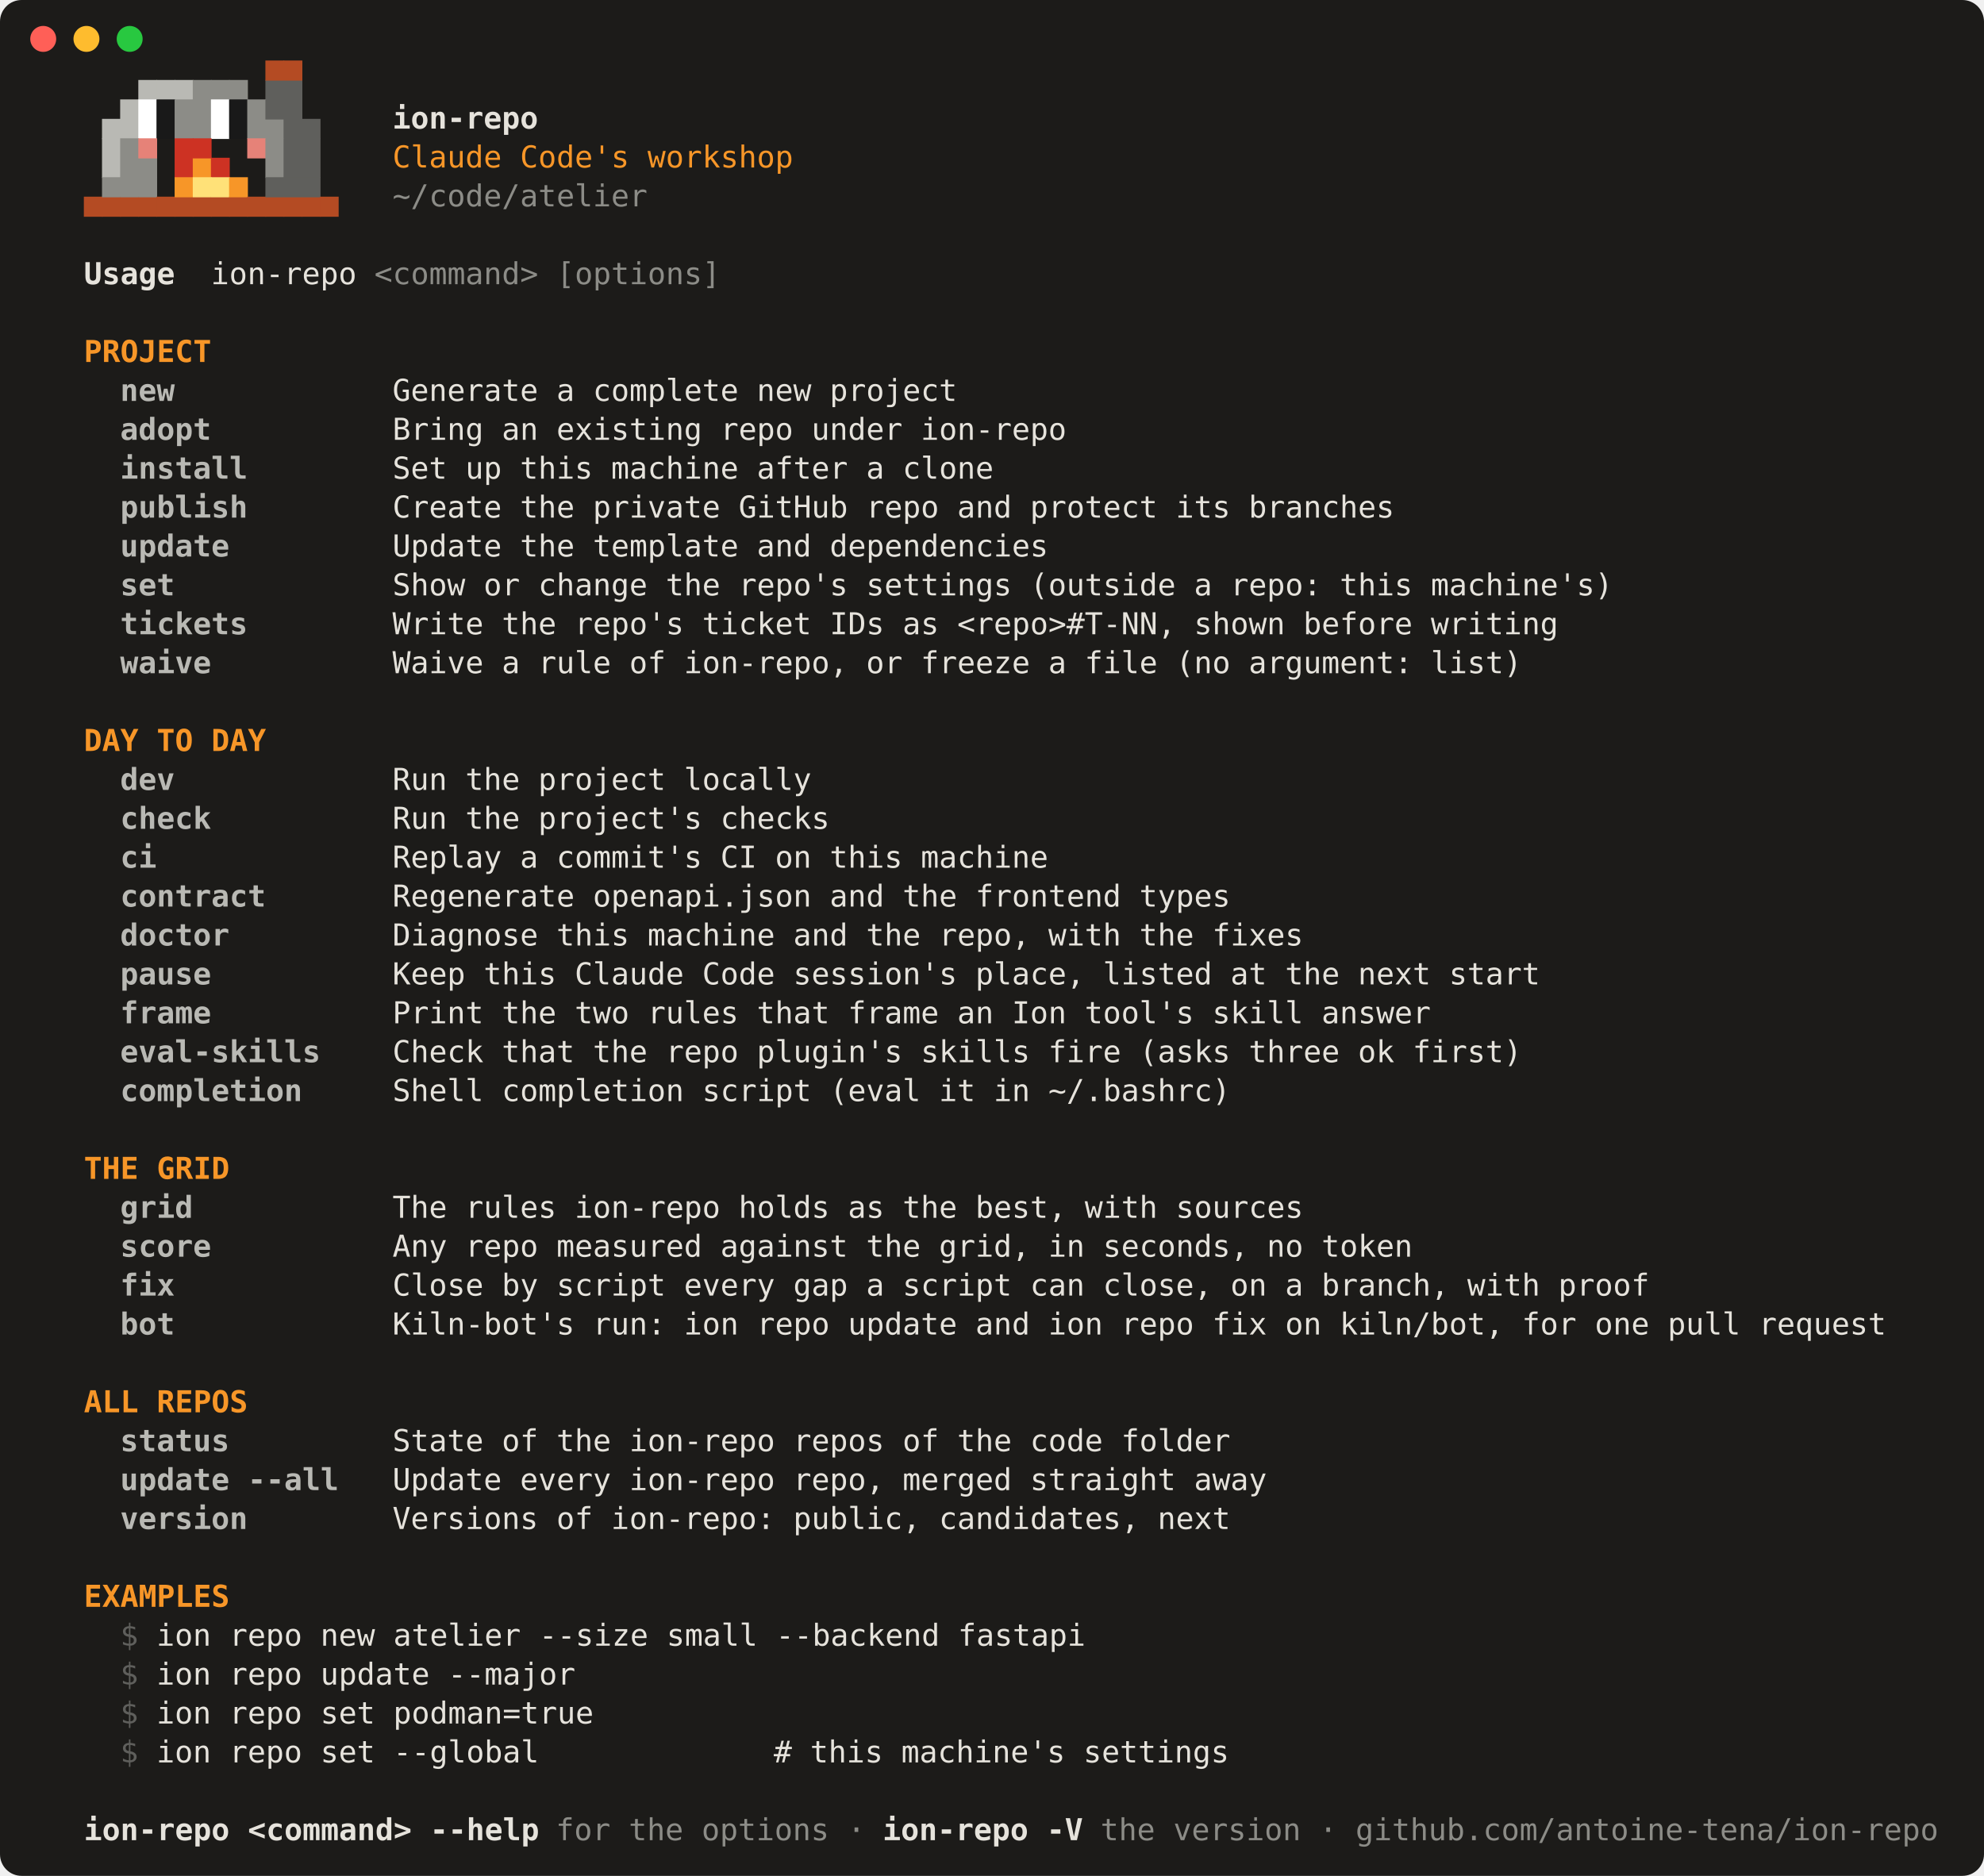
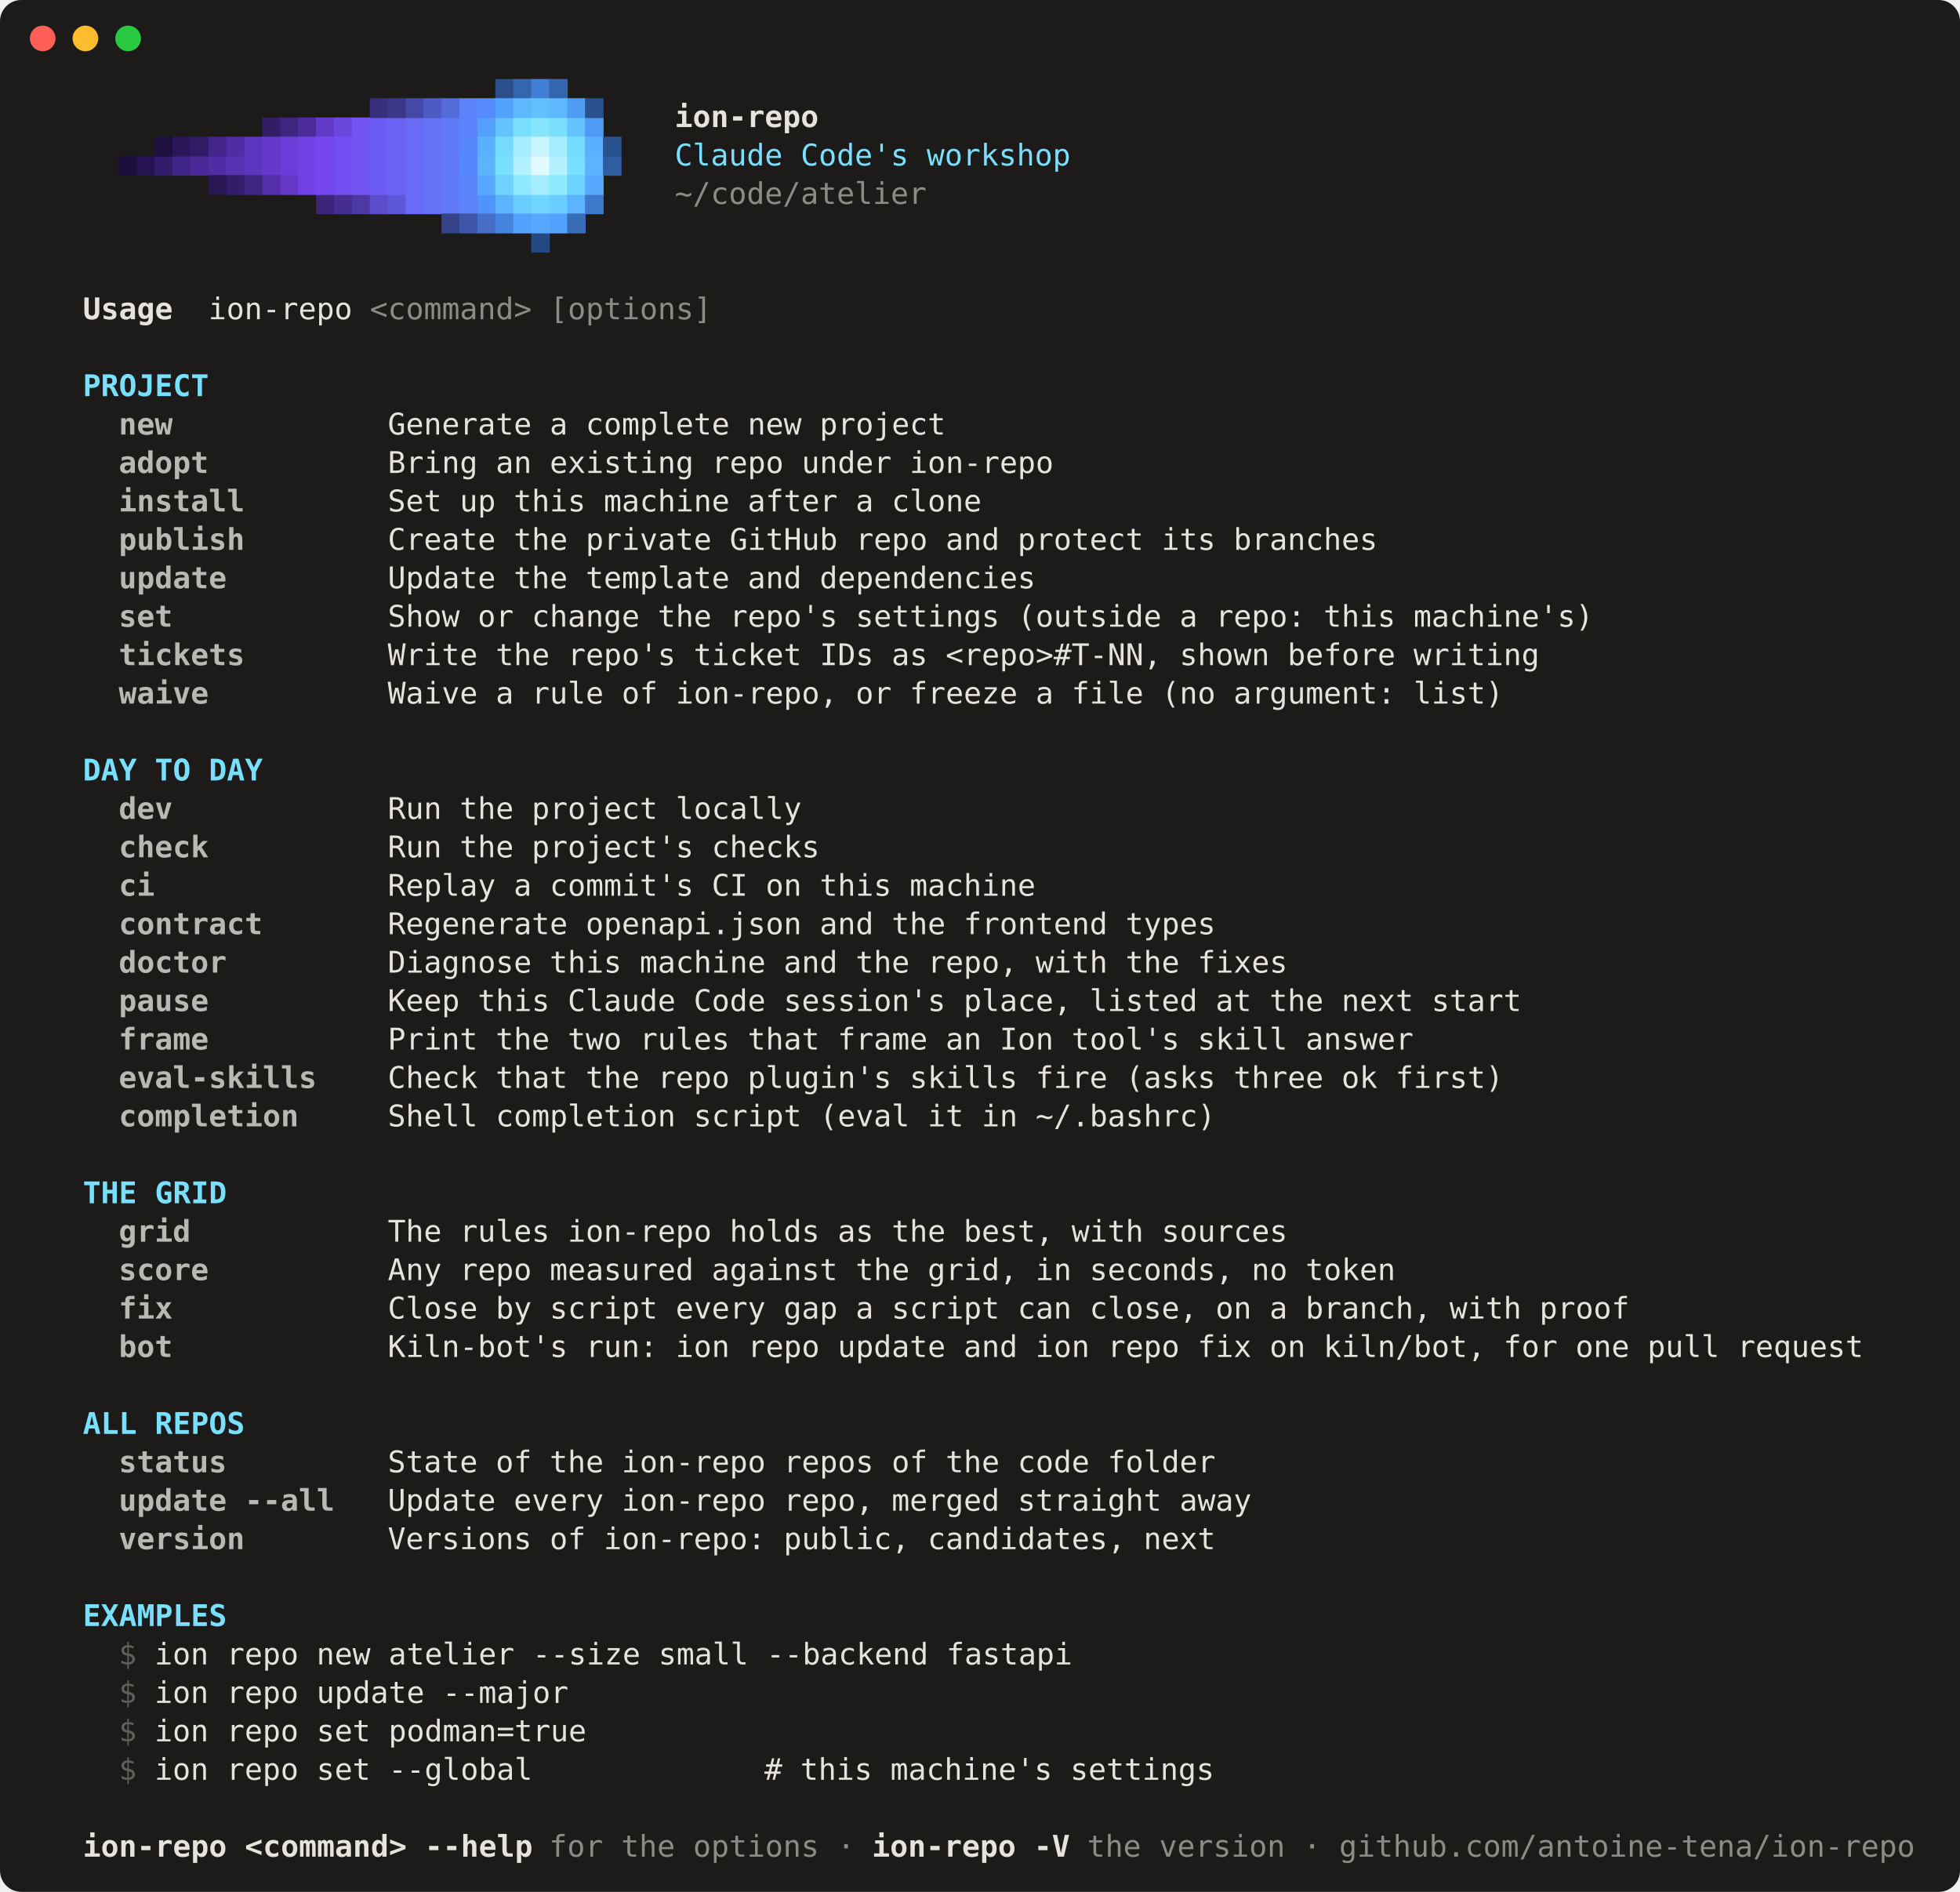
- <svg xmlns="http://www.w3.org/2000/svg" width="918" height="868" viewBox="0 0 918 868" role="img" aria-label="ion-repo welcome screen: the commands">
+ <svg xmlns="http://www.w3.org/2000/svg" width="918" height="886" viewBox="0 0 918 886" role="img" aria-label="ion-repo welcome screen: the commands">
  <rect width="100%" height="100%" rx="10" fill="#1c1b19" />
  <circle cx="20" cy="18" r="6" fill="#ff5f57" />
  <circle cx="40" cy="18" r="6" fill="#febc2e" />
  <circle cx="60" cy="18" r="6" fill="#28c840" />
  <g font-family="ui-monospace,SFMono-Regular,Menlo,Consolas,'DejaVu Sans Mono',monospace" font-size="14" fill="#e6e3dc" xml:space="preserve">
-     <rect x="64.0" y="37" width="8.7" height="9.3" fill="#b9b9b4" />
-     <rect x="72.4" y="37" width="8.7" height="9.3" fill="#b9b9b4" />
-     <rect x="80.8" y="37" width="8.7" height="9.3" fill="#b9b9b4" />
-     <rect x="89.2" y="37" width="8.7" height="9.3" fill="#8c8c87" />
-     <rect x="97.6" y="37" width="8.7" height="9.3" fill="#8c8c87" />
-     <rect x="106.0" y="37" width="8.7" height="9.3" fill="#8c8c87" />
-     <rect x="122.8" y="37" width="8.7" height="9.3" fill="#5f5f5c" />
-     <rect x="122.8" y="28" width="8.7" height="9.3" fill="#b44b23" />
-     <rect x="131.2" y="37" width="8.7" height="9.3" fill="#5f5f5c" />
-     <rect x="131.2" y="28" width="8.7" height="9.3" fill="#b44b23" />
-     <rect x="47.2" y="55" width="8.7" height="9.3" fill="#b9b9b4" />
-     <rect x="55.6" y="46" width="8.7" height="18.3" fill="#b9b9b4" />
-     <rect x="64.0" y="46" width="8.7" height="18.3" fill="#ffffff" />
-     <rect x="72.4" y="46" width="8.7" height="18.3" fill="#191919" />
-     <rect x="80.8" y="46" width="8.7" height="18.3" fill="#8c8c87" />
-     <rect x="89.2" y="46" width="8.7" height="18.3" fill="#8c8c87" />
-     <rect x="97.6" y="46" width="8.7" height="18.3" fill="#ffffff" />
-     <rect x="106.0" y="46" width="8.7" height="18.3" fill="#191919" />
-     <rect x="114.4" y="46" width="8.7" height="18.3" fill="#8c8c87" />
-     <rect x="122.8" y="55" width="8.7" height="9.3" fill="#8c8c87" />
-     <rect x="122.8" y="46" width="8.7" height="9.3" fill="#5f5f5c" />
-     <rect x="131.2" y="46" width="8.7" height="18.3" fill="#5f5f5c" />
-     <rect x="139.6" y="55" width="8.7" height="9.3" fill="#5f5f5c" />
-     <text x="181.6" y="59.5" textLength="67.2" font-weight="bold">ion-repo</text>
-     <rect x="47.2" y="64" width="8.7" height="18.3" fill="#b9b9b4" />
-     <rect x="55.6" y="64" width="8.7" height="18.3" fill="#8c8c87" />
-     <rect x="64.0" y="73" width="8.7" height="9.3" fill="#8c8c87" />
-     <rect x="64.0" y="64" width="8.7" height="9.3" fill="#e68278" />
-     <rect x="80.8" y="64" width="8.7" height="18.3" fill="#cd3223" />
-     <rect x="89.2" y="73" width="8.7" height="9.3" fill="#f79628" />
-     <rect x="89.2" y="64" width="8.7" height="9.3" fill="#cd3223" />
-     <rect x="97.6" y="73" width="8.7" height="9.3" fill="#cd3223" />
-     <rect x="114.4" y="64" width="8.7" height="9.3" fill="#e68278" />
-     <rect x="122.8" y="64" width="8.7" height="18.3" fill="#8c8c87" />
-     <rect x="131.2" y="64" width="8.7" height="18.3" fill="#5f5f5c" />
-     <rect x="139.6" y="64" width="8.7" height="18.3" fill="#5f5f5c" />
-     <text x="181.6" y="77.5" textLength="184.8" fill="#f79628">Claude Code's workshop</text>
-     <rect x="38.8" y="91" width="8.7" height="9.3" fill="#b44b23" />
-     <rect x="47.2" y="91" width="8.7" height="9.3" fill="#b44b23" />
-     <rect x="47.2" y="82" width="8.7" height="9.3" fill="#8c8c87" />
-     <rect x="55.6" y="91" width="8.7" height="9.3" fill="#b44b23" />
-     <rect x="55.6" y="82" width="8.7" height="9.3" fill="#8c8c87" />
-     <rect x="64.0" y="91" width="8.7" height="9.3" fill="#b44b23" />
-     <rect x="64.0" y="82" width="8.7" height="9.3" fill="#8c8c87" />
-     <rect x="72.4" y="91" width="8.7" height="9.3" fill="#b44b23" />
-     <rect x="80.8" y="91" width="8.7" height="9.3" fill="#b44b23" />
-     <rect x="80.8" y="82" width="8.7" height="9.3" fill="#f79628" />
-     <rect x="89.2" y="91" width="8.7" height="9.3" fill="#b44b23" />
-     <rect x="89.2" y="82" width="8.7" height="9.3" fill="#ffe178" />
-     <rect x="97.6" y="91" width="8.7" height="9.3" fill="#b44b23" />
-     <rect x="97.6" y="82" width="8.7" height="9.3" fill="#ffe178" />
-     <rect x="106.0" y="91" width="8.7" height="9.3" fill="#b44b23" />
-     <rect x="106.0" y="82" width="8.7" height="9.3" fill="#f79628" />
-     <rect x="114.4" y="91" width="8.7" height="9.3" fill="#b44b23" />
-     <rect x="122.8" y="91" width="8.7" height="9.3" fill="#b44b23" />
-     <rect x="122.8" y="82" width="8.7" height="9.3" fill="#5f5f5c" />
-     <rect x="131.2" y="91" width="8.7" height="9.3" fill="#b44b23" />
-     <rect x="131.2" y="82" width="8.7" height="9.3" fill="#5f5f5c" />
-     <rect x="139.6" y="91" width="8.7" height="9.3" fill="#b44b23" />
-     <rect x="139.6" y="82" width="8.7" height="9.3" fill="#5f5f5c" />
-     <rect x="148.0" y="91" width="8.7" height="9.3" fill="#b44b23" />
-     <text x="181.6" y="95.5" textLength="117.6" fill="#8c8c87">~/code/atelier</text>
-     <text x="38.8" y="131.5" textLength="42.0" font-weight="bold">Usage</text>
-     <text x="97.6" y="131.5" textLength="67.2">ion-repo</text>
-     <text x="173.2" y="131.5" textLength="159.6" fill="#8c8c87">&lt;command&gt; [options]</text>
-     <text x="38.8" y="167.5" textLength="58.8" fill="#f79628" font-weight="bold">PROJECT</text>
-     <text x="55.6" y="185.5" textLength="25.2" fill="#b9b9b4" font-weight="bold">new</text>
-     <text x="181.6" y="185.5" textLength="260.4">Generate a complete new project</text>
-     <text x="55.6" y="203.5" textLength="42.0" fill="#b9b9b4" font-weight="bold">adopt</text>
-     <text x="181.6" y="203.5" textLength="310.8">Bring an existing repo under ion-repo</text>
-     <text x="55.6" y="221.5" textLength="58.8" fill="#b9b9b4" font-weight="bold">install</text>
-     <text x="181.6" y="221.5" textLength="277.2">Set up this machine after a clone</text>
-     <text x="55.6" y="239.5" textLength="58.8" fill="#b9b9b4" font-weight="bold">publish</text>
-     <text x="181.6" y="239.5" textLength="462.0">Create the private GitHub repo and protect its branches</text>
-     <text x="55.6" y="257.5" textLength="50.4" fill="#b9b9b4" font-weight="bold">update</text>
-     <text x="181.6" y="257.5" textLength="302.4">Update the template and dependencies</text>
-     <text x="55.6" y="275.5" textLength="25.2" fill="#b9b9b4" font-weight="bold">set</text>
-     <text x="181.6" y="275.5" textLength="562.8">Show or change the repo's settings (outside a repo: this machine's)</text>
-     <text x="55.6" y="293.5" textLength="58.8" fill="#b9b9b4" font-weight="bold">tickets</text>
-     <text x="181.6" y="293.5" textLength="537.6">Write the repo's ticket IDs as &lt;repo&gt;#T-NN, shown before writing</text>
-     <text x="55.6" y="311.5" textLength="42.0" fill="#b9b9b4" font-weight="bold">waive</text>
-     <text x="181.6" y="311.5" textLength="520.8">Waive a rule of ion-repo, or freeze a file (no argument: list)</text>
-     <text x="38.8" y="347.5" textLength="84.0" fill="#f79628" font-weight="bold">DAY TO DAY</text>
-     <text x="55.6" y="365.5" textLength="25.2" fill="#b9b9b4" font-weight="bold">dev</text>
-     <text x="181.6" y="365.5" textLength="193.2">Run the project locally</text>
-     <text x="55.6" y="383.5" textLength="42.0" fill="#b9b9b4" font-weight="bold">check</text>
-     <text x="181.6" y="383.5" textLength="201.6">Run the project's checks</text>
-     <text x="55.6" y="401.5" textLength="16.8" fill="#b9b9b4" font-weight="bold">ci</text>
-     <text x="181.6" y="401.5" textLength="302.4">Replay a commit's CI on this machine</text>
-     <text x="55.6" y="419.5" textLength="67.2" fill="#b9b9b4" font-weight="bold">contract</text>
-     <text x="181.6" y="419.5" textLength="386.4">Regenerate openapi.json and the frontend types</text>
-     <text x="55.6" y="437.5" textLength="50.4" fill="#b9b9b4" font-weight="bold">doctor</text>
-     <text x="181.6" y="437.5" textLength="420.0">Diagnose this machine and the repo, with the fixes</text>
-     <text x="55.6" y="455.5" textLength="42.0" fill="#b9b9b4" font-weight="bold">pause</text>
-     <text x="181.6" y="455.5" textLength="529.2">Keep this Claude Code session's place, listed at the next start</text>
-     <text x="55.6" y="473.5" textLength="42.0" fill="#b9b9b4" font-weight="bold">frame</text>
-     <text x="181.6" y="473.5" textLength="478.8">Print the two rules that frame an Ion tool's skill answer</text>
-     <text x="55.6" y="491.5" textLength="92.4" fill="#b9b9b4" font-weight="bold">eval-skills</text>
-     <text x="181.6" y="491.5" textLength="520.8">Check that the repo plugin's skills fire (asks three ok first)</text>
-     <text x="55.6" y="509.5" textLength="84.0" fill="#b9b9b4" font-weight="bold">completion</text>
-     <text x="181.6" y="509.5" textLength="386.4">Shell completion script (eval it in ~/.bashrc)</text>
-     <text x="38.8" y="545.5" textLength="67.2" fill="#f79628" font-weight="bold">THE GRID</text>
-     <text x="55.6" y="563.5" textLength="33.6" fill="#b9b9b4" font-weight="bold">grid</text>
-     <text x="181.6" y="563.5" textLength="420.0">The rules ion-repo holds as the best, with sources</text>
-     <text x="55.6" y="581.5" textLength="42.0" fill="#b9b9b4" font-weight="bold">score</text>
-     <text x="181.6" y="581.5" textLength="470.4">Any repo measured against the grid, in seconds, no token</text>
-     <text x="55.6" y="599.5" textLength="25.2" fill="#b9b9b4" font-weight="bold">fix</text>
-     <text x="181.6" y="599.5" textLength="579.6">Close by script every gap a script can close, on a branch, with proof</text>
-     <text x="55.6" y="617.5" textLength="25.2" fill="#b9b9b4" font-weight="bold">bot</text>
-     <text x="181.6" y="617.5" textLength="688.8">Kiln-bot's run: ion repo update and ion repo fix on kiln/bot, for one pull request</text>
-     <text x="38.8" y="653.5" textLength="75.6" fill="#f79628" font-weight="bold">ALL REPOS</text>
-     <text x="55.6" y="671.5" textLength="50.4" fill="#b9b9b4" font-weight="bold">status</text>
-     <text x="181.6" y="671.5" textLength="386.4">State of the ion-repo repos of the code folder</text>
-     <text x="55.6" y="689.5" textLength="100.8" fill="#b9b9b4" font-weight="bold">update --all</text>
-     <text x="181.6" y="689.5" textLength="403.2">Update every ion-repo repo, merged straight away</text>
-     <text x="55.6" y="707.5" textLength="58.8" fill="#b9b9b4" font-weight="bold">version</text>
-     <text x="181.6" y="707.5" textLength="386.4">Versions of ion-repo: public, candidates, next</text>
-     <text x="38.8" y="743.5" textLength="67.2" fill="#f79628" font-weight="bold">EXAMPLES</text>
-     <text x="55.6" y="761.5" textLength="8.4" fill="#5f5f5c">$</text>
-     <text x="72.4" y="761.5" textLength="428.4">ion repo new atelier --size small --backend fastapi</text>
+     <rect x="232.0" y="37" width="8.7" height="9.3" fill="#2c4f8c" />
+     <rect x="240.4" y="37" width="8.7" height="9.3" fill="#3366ac" />
+     <rect x="248.8" y="37" width="8.7" height="9.3" fill="#407fd5" />
+     <rect x="257.2" y="37" width="8.7" height="9.3" fill="#3366ac" />
+     <rect x="122.8" y="55" width="8.7" height="9.3" fill="#331d67" />
+     <rect x="131.2" y="55" width="8.7" height="9.3" fill="#3f2480" />
+     <rect x="139.6" y="55" width="8.7" height="9.3" fill="#4c2c99" />
+     <rect x="148.0" y="55" width="8.7" height="9.3" fill="#633ac7" />
+     <rect x="156.4" y="55" width="8.7" height="9.3" fill="#6b47dd" />
+     <rect x="164.8" y="55" width="8.7" height="9.3" fill="#7155f2" />
+     <rect x="173.2" y="55" width="8.7" height="9.3" fill="#6d5cf3" />
+     <rect x="173.2" y="46" width="8.7" height="9.3" fill="#382f7c" />
+     <rect x="181.6" y="55" width="8.7" height="9.3" fill="#6a64f5" />
+     <rect x="181.6" y="46" width="8.7" height="9.3" fill="#3a3787" />
+     <rect x="190.0" y="55" width="8.7" height="9.3" fill="#676bf6" />
+     <rect x="190.0" y="46" width="8.7" height="9.3" fill="#4548a6" />
+     <rect x="198.4" y="55" width="8.7" height="9.3" fill="#6373f7" />
+     <rect x="198.4" y="46" width="8.7" height="9.3" fill="#4f5bc5" />
+     <rect x="206.8" y="55" width="8.7" height="9.3" fill="#607af8" />
+     <rect x="206.8" y="46" width="8.7" height="9.3" fill="#546bda" />
+     <rect x="215.2" y="55" width="8.7" height="9.3" fill="#5b82fa" />
+     <rect x="215.2" y="46" width="8.7" height="9.3" fill="#5d82fa" />
+     <rect x="223.6" y="55" width="8.7" height="9.3" fill="#529ffe" />
+     <rect x="223.6" y="46" width="8.7" height="9.3" fill="#558bfc" />
+     <rect x="232.0" y="55" width="8.7" height="9.3" fill="#65c4ff" />
+     <rect x="232.0" y="46" width="8.7" height="9.3" fill="#53a2fe" />
+     <rect x="240.4" y="55" width="8.7" height="9.3" fill="#79dfff" />
+     <rect x="240.4" y="46" width="8.7" height="9.3" fill="#5eb8ff" />
+     <rect x="248.8" y="55" width="8.7" height="9.3" fill="#86e6ff" />
+     <rect x="248.8" y="46" width="8.7" height="9.3" fill="#63c0ff" />
+     <rect x="257.2" y="55" width="8.7" height="9.3" fill="#79dfff" />
+     <rect x="257.2" y="46" width="8.7" height="9.3" fill="#5eb8ff" />
+     <rect x="265.6" y="55" width="8.7" height="9.3" fill="#65c4ff" />
+     <rect x="265.6" y="46" width="8.7" height="9.3" fill="#509df4" />
+     <rect x="274.0" y="55" width="8.7" height="9.3" fill="#4e9af4" />
+     <rect x="274.0" y="46" width="8.7" height="9.3" fill="#28518d" />
+     <text x="316.0" y="59.5" textLength="67.2" font-weight="bold">ion-repo</text>
+     <rect x="55.6" y="73" width="8.7" height="9.3" fill="#1c0e3d" />
+     <rect x="64.0" y="73" width="8.7" height="9.3" fill="#261452" />
+     <rect x="72.4" y="73" width="8.7" height="9.3" fill="#321b6a" />
+     <rect x="72.4" y="64" width="8.7" height="9.3" fill="#1e1041" />
+     <rect x="80.8" y="73" width="8.7" height="9.3" fill="#402386" />
+     <rect x="80.8" y="64" width="8.7" height="9.3" fill="#2a1759" />
+     <rect x="89.2" y="73" width="8.7" height="9.3" fill="#492898" />
+     <rect x="89.2" y="64" width="8.7" height="9.3" fill="#311b66" />
+     <rect x="97.6" y="73" width="8.7" height="9.3" fill="#502da5" />
+     <rect x="97.6" y="64" width="8.7" height="9.3" fill="#43258a" />
+     <rect x="106.0" y="73" width="8.7" height="9.3" fill="#5631b1" />
+     <rect x="106.0" y="64" width="8.7" height="9.3" fill="#4f2da3" />
+     <rect x="114.4" y="64" width="8.7" height="18.3" fill="#5d35be" />
+     <rect x="122.8" y="64" width="8.7" height="18.3" fill="#6439ca" />
+     <rect x="131.2" y="64" width="8.7" height="18.3" fill="#6a3dd7" />
+     <rect x="139.6" y="64" width="8.7" height="18.3" fill="#7141e3" />
+     <rect x="148.0" y="64" width="8.7" height="18.3" fill="#7646ee" />
+     <rect x="156.4" y="64" width="8.7" height="18.3" fill="#744df1" />
+     <rect x="164.8" y="64" width="8.7" height="18.3" fill="#7155f2" />
+     <rect x="173.2" y="64" width="8.7" height="18.3" fill="#6d5cf3" />
+     <rect x="181.6" y="64" width="8.7" height="18.3" fill="#6a64f5" />
+     <rect x="190.0" y="64" width="8.7" height="18.3" fill="#676bf6" />
+     <rect x="198.4" y="64" width="8.7" height="18.3" fill="#6373f7" />
+     <rect x="206.8" y="64" width="8.7" height="18.3" fill="#607af8" />
+     <rect x="215.2" y="73" width="8.7" height="9.3" fill="#5588fc" />
+     <rect x="215.2" y="64" width="8.7" height="9.3" fill="#5786fb" />
+     <rect x="223.6" y="73" width="8.7" height="9.3" fill="#5cb4ff" />
+     <rect x="223.6" y="64" width="8.7" height="9.3" fill="#5ab0ff" />
+     <rect x="232.0" y="73" width="8.7" height="9.3" fill="#79dfff" />
+     <rect x="232.0" y="64" width="8.7" height="9.3" fill="#74dbff" />
+     <rect x="240.4" y="73" width="8.7" height="9.3" fill="#b4f1ff" />
+     <rect x="240.4" y="64" width="8.7" height="9.3" fill="#a6eeff" />
+     <rect x="248.8" y="73" width="8.7" height="9.3" fill="#e1f9ff" />
+     <rect x="248.8" y="64" width="8.7" height="9.3" fill="#c7f4ff" />
+     <rect x="257.2" y="73" width="8.7" height="9.3" fill="#b4f1ff" />
+     <rect x="257.2" y="64" width="8.7" height="9.3" fill="#a6eeff" />
+     <rect x="265.6" y="73" width="8.7" height="9.3" fill="#79dfff" />
+     <rect x="265.6" y="64" width="8.7" height="9.3" fill="#74dbff" />
+     <rect x="274.0" y="73" width="8.7" height="9.3" fill="#5cb4ff" />
+     <rect x="274.0" y="64" width="8.7" height="9.3" fill="#5ab0ff" />
+     <rect x="282.4" y="73" width="8.7" height="9.3" fill="#2e5da1" />
+     <rect x="282.4" y="64" width="8.7" height="9.3" fill="#28518d" />
+     <text x="316.0" y="77.5" textLength="184.8" fill="#79dfff">Claude Code's workshop</text>
+     <rect x="97.6" y="82" width="8.7" height="9.3" fill="#291754" />
+     <rect x="106.0" y="82" width="8.7" height="9.3" fill="#331d6a" />
+     <rect x="114.4" y="82" width="8.7" height="9.3" fill="#3f2480" />
+     <rect x="122.8" y="82" width="8.7" height="9.3" fill="#5330a9" />
+     <rect x="131.2" y="82" width="8.7" height="9.3" fill="#6238c5" />
+     <rect x="139.6" y="82" width="8.7" height="9.3" fill="#7141e3" />
+     <rect x="148.0" y="91" width="8.7" height="9.3" fill="#3c247a" />
+     <rect x="148.0" y="82" width="8.7" height="9.3" fill="#7646ee" />
+     <rect x="156.4" y="91" width="8.7" height="9.3" fill="#452e8f" />
+     <rect x="156.4" y="82" width="8.7" height="9.3" fill="#744df1" />
+     <rect x="164.8" y="91" width="8.7" height="9.3" fill="#4c39a3" />
+     <rect x="164.8" y="82" width="8.7" height="9.3" fill="#7155f2" />
+     <rect x="173.2" y="91" width="8.7" height="9.3" fill="#5c4dcc" />
+     <rect x="173.2" y="82" width="8.7" height="9.3" fill="#6d5cf3" />
+     <rect x="181.6" y="91" width="8.7" height="9.3" fill="#5d58d7" />
+     <rect x="181.6" y="82" width="8.7" height="9.3" fill="#6a64f5" />
+     <rect x="190.0" y="82" width="8.7" height="18.3" fill="#676bf6" />
+     <rect x="198.4" y="82" width="8.7" height="18.3" fill="#6373f7" />
+     <rect x="206.8" y="82" width="8.7" height="18.3" fill="#607af8" />
+     <rect x="215.2" y="91" width="8.7" height="9.3" fill="#5d82fa" />
+     <rect x="215.2" y="82" width="8.7" height="9.3" fill="#5984fa" />
+     <rect x="223.6" y="91" width="8.7" height="9.3" fill="#5193fd" />
+     <rect x="223.6" y="82" width="8.7" height="9.3" fill="#56a9ff" />
+     <rect x="232.0" y="91" width="8.7" height="9.3" fill="#5cb4ff" />
+     <rect x="232.0" y="82" width="8.7" height="9.3" fill="#6dd2ff" />
+     <rect x="240.4" y="91" width="8.7" height="9.3" fill="#6acdff" />
+     <rect x="240.4" y="82" width="8.7" height="9.3" fill="#8fe9ff" />
+     <rect x="248.8" y="91" width="8.7" height="9.3" fill="#70d6ff" />
+     <rect x="248.8" y="82" width="8.7" height="9.3" fill="#a6eeff" />
+     <rect x="257.2" y="91" width="8.7" height="9.3" fill="#6acdff" />
+     <rect x="257.2" y="82" width="8.7" height="9.3" fill="#8fe9ff" />
+     <rect x="265.6" y="91" width="8.7" height="9.3" fill="#5cb4ff" />
+     <rect x="265.6" y="82" width="8.7" height="9.3" fill="#6dd2ff" />
+     <rect x="274.0" y="91" width="8.7" height="9.3" fill="#3d7acb" />
+     <rect x="274.0" y="82" width="8.7" height="9.3" fill="#56a9ff" />
+     <text x="316.0" y="95.5" textLength="117.6" fill="#8c8c87">~/code/atelier</text>
+     <rect x="206.8" y="100" width="8.7" height="9.3" fill="#354489" />
+     <rect x="215.2" y="100" width="8.7" height="9.3" fill="#3e57a8" />
+     <rect x="223.6" y="100" width="8.7" height="9.3" fill="#466dc8" />
+     <rect x="232.0" y="100" width="8.7" height="9.3" fill="#4683df" />
+     <rect x="240.4" y="100" width="8.7" height="9.3" fill="#52a2ff" />
+     <rect x="248.8" y="109" width="8.7" height="9.3" fill="#244882" />
+     <rect x="248.8" y="100" width="8.7" height="9.3" fill="#56a9ff" />
+     <rect x="257.2" y="100" width="8.7" height="9.3" fill="#52a2ff" />
+     <rect x="265.6" y="100" width="8.7" height="9.3" fill="#376db6" />
+     <text x="38.8" y="149.5" textLength="42.0" font-weight="bold">Usage</text>
+     <text x="97.6" y="149.5" textLength="67.2">ion-repo</text>
+     <text x="173.2" y="149.5" textLength="159.6" fill="#8c8c87">&lt;command&gt; [options]</text>
+     <text x="38.8" y="185.5" textLength="58.8" fill="#79dfff" font-weight="bold">PROJECT</text>
+     <text x="55.6" y="203.5" textLength="25.2" fill="#b9b9b4" font-weight="bold">new</text>
+     <text x="181.6" y="203.5" textLength="260.4">Generate a complete new project</text>
+     <text x="55.6" y="221.5" textLength="42.0" fill="#b9b9b4" font-weight="bold">adopt</text>
+     <text x="181.6" y="221.5" textLength="310.8">Bring an existing repo under ion-repo</text>
+     <text x="55.6" y="239.5" textLength="58.8" fill="#b9b9b4" font-weight="bold">install</text>
+     <text x="181.6" y="239.5" textLength="277.2">Set up this machine after a clone</text>
+     <text x="55.6" y="257.5" textLength="58.8" fill="#b9b9b4" font-weight="bold">publish</text>
+     <text x="181.6" y="257.5" textLength="462.0">Create the private GitHub repo and protect its branches</text>
+     <text x="55.6" y="275.5" textLength="50.4" fill="#b9b9b4" font-weight="bold">update</text>
+     <text x="181.6" y="275.5" textLength="302.4">Update the template and dependencies</text>
+     <text x="55.6" y="293.5" textLength="25.2" fill="#b9b9b4" font-weight="bold">set</text>
+     <text x="181.6" y="293.5" textLength="562.8">Show or change the repo's settings (outside a repo: this machine's)</text>
+     <text x="55.6" y="311.5" textLength="58.8" fill="#b9b9b4" font-weight="bold">tickets</text>
+     <text x="181.6" y="311.5" textLength="537.6">Write the repo's ticket IDs as &lt;repo&gt;#T-NN, shown before writing</text>
+     <text x="55.6" y="329.5" textLength="42.0" fill="#b9b9b4" font-weight="bold">waive</text>
+     <text x="181.6" y="329.5" textLength="520.8">Waive a rule of ion-repo, or freeze a file (no argument: list)</text>
+     <text x="38.8" y="365.5" textLength="84.0" fill="#79dfff" font-weight="bold">DAY TO DAY</text>
+     <text x="55.6" y="383.5" textLength="25.2" fill="#b9b9b4" font-weight="bold">dev</text>
+     <text x="181.6" y="383.5" textLength="193.2">Run the project locally</text>
+     <text x="55.6" y="401.5" textLength="42.0" fill="#b9b9b4" font-weight="bold">check</text>
+     <text x="181.6" y="401.5" textLength="201.6">Run the project's checks</text>
+     <text x="55.6" y="419.5" textLength="16.8" fill="#b9b9b4" font-weight="bold">ci</text>
+     <text x="181.6" y="419.5" textLength="302.4">Replay a commit's CI on this machine</text>
+     <text x="55.6" y="437.5" textLength="67.2" fill="#b9b9b4" font-weight="bold">contract</text>
+     <text x="181.6" y="437.5" textLength="386.4">Regenerate openapi.json and the frontend types</text>
+     <text x="55.6" y="455.5" textLength="50.4" fill="#b9b9b4" font-weight="bold">doctor</text>
+     <text x="181.6" y="455.5" textLength="420.0">Diagnose this machine and the repo, with the fixes</text>
+     <text x="55.6" y="473.5" textLength="42.0" fill="#b9b9b4" font-weight="bold">pause</text>
+     <text x="181.6" y="473.5" textLength="529.2">Keep this Claude Code session's place, listed at the next start</text>
+     <text x="55.6" y="491.5" textLength="42.0" fill="#b9b9b4" font-weight="bold">frame</text>
+     <text x="181.6" y="491.5" textLength="478.8">Print the two rules that frame an Ion tool's skill answer</text>
+     <text x="55.6" y="509.5" textLength="92.4" fill="#b9b9b4" font-weight="bold">eval-skills</text>
+     <text x="181.6" y="509.5" textLength="520.8">Check that the repo plugin's skills fire (asks three ok first)</text>
+     <text x="55.6" y="527.5" textLength="84.0" fill="#b9b9b4" font-weight="bold">completion</text>
+     <text x="181.6" y="527.5" textLength="386.4">Shell completion script (eval it in ~/.bashrc)</text>
+     <text x="38.8" y="563.5" textLength="67.2" fill="#79dfff" font-weight="bold">THE GRID</text>
+     <text x="55.6" y="581.5" textLength="33.6" fill="#b9b9b4" font-weight="bold">grid</text>
+     <text x="181.6" y="581.5" textLength="420.0">The rules ion-repo holds as the best, with sources</text>
+     <text x="55.6" y="599.5" textLength="42.0" fill="#b9b9b4" font-weight="bold">score</text>
+     <text x="181.6" y="599.5" textLength="470.4">Any repo measured against the grid, in seconds, no token</text>
+     <text x="55.6" y="617.5" textLength="25.2" fill="#b9b9b4" font-weight="bold">fix</text>
+     <text x="181.6" y="617.5" textLength="579.6">Close by script every gap a script can close, on a branch, with proof</text>
+     <text x="55.6" y="635.5" textLength="25.2" fill="#b9b9b4" font-weight="bold">bot</text>
+     <text x="181.6" y="635.5" textLength="688.8">Kiln-bot's run: ion repo update and ion repo fix on kiln/bot, for one pull request</text>
+     <text x="38.8" y="671.5" textLength="75.6" fill="#79dfff" font-weight="bold">ALL REPOS</text>
+     <text x="55.6" y="689.5" textLength="50.4" fill="#b9b9b4" font-weight="bold">status</text>
+     <text x="181.6" y="689.5" textLength="386.4">State of the ion-repo repos of the code folder</text>
+     <text x="55.6" y="707.5" textLength="100.8" fill="#b9b9b4" font-weight="bold">update --all</text>
+     <text x="181.6" y="707.5" textLength="403.2">Update every ion-repo repo, merged straight away</text>
+     <text x="55.6" y="725.5" textLength="58.8" fill="#b9b9b4" font-weight="bold">version</text>
+     <text x="181.6" y="725.5" textLength="386.4">Versions of ion-repo: public, candidates, next</text>
+     <text x="38.8" y="761.5" textLength="67.2" fill="#79dfff" font-weight="bold">EXAMPLES</text>
    <text x="55.6" y="779.5" textLength="8.4" fill="#5f5f5c">$</text>
-     <text x="72.4" y="779.5" textLength="193.2">ion repo update --major</text>
+     <text x="72.4" y="779.5" textLength="428.4">ion repo new atelier --size small --backend fastapi</text>
    <text x="55.6" y="797.5" textLength="8.4" fill="#5f5f5c">$</text>
-     <text x="72.4" y="797.5" textLength="201.6">ion repo set podman=true</text>
+     <text x="72.4" y="797.5" textLength="193.2">ion repo update --major</text>
    <text x="55.6" y="815.5" textLength="8.4" fill="#5f5f5c">$</text>
-     <text x="72.4" y="815.5" textLength="176.4">ion repo set --global</text>
-     <text x="358.0" y="815.5" textLength="210.0"># this machine's settings</text>
-     <text x="38.8" y="851.5" textLength="210.0" font-weight="bold">ion-repo &lt;command&gt; --help</text>
-     <text x="257.2" y="851.5" textLength="142.8" fill="#8c8c87">for the options ·</text>
-     <text x="408.4" y="851.5" textLength="92.4" font-weight="bold">ion-repo -V</text>
-     <text x="509.2" y="851.5" textLength="386.4" fill="#8c8c87">the version · github.com/antoine-tena/ion-repo</text>
+     <text x="72.4" y="815.5" textLength="201.6">ion repo set podman=true</text>
+     <text x="55.6" y="833.5" textLength="8.4" fill="#5f5f5c">$</text>
+     <text x="72.4" y="833.5" textLength="176.4">ion repo set --global</text>
+     <text x="358.0" y="833.5" textLength="210.0"># this machine's settings</text>
+     <text x="38.8" y="869.5" textLength="210.0" font-weight="bold">ion-repo &lt;command&gt; --help</text>
+     <text x="257.2" y="869.5" textLength="142.8" fill="#8c8c87">for the options ·</text>
+     <text x="408.4" y="869.5" textLength="92.4" font-weight="bold">ion-repo -V</text>
+     <text x="509.2" y="869.5" textLength="386.4" fill="#8c8c87">the version · github.com/antoine-tena/ion-repo</text>
  </g>
</svg>
